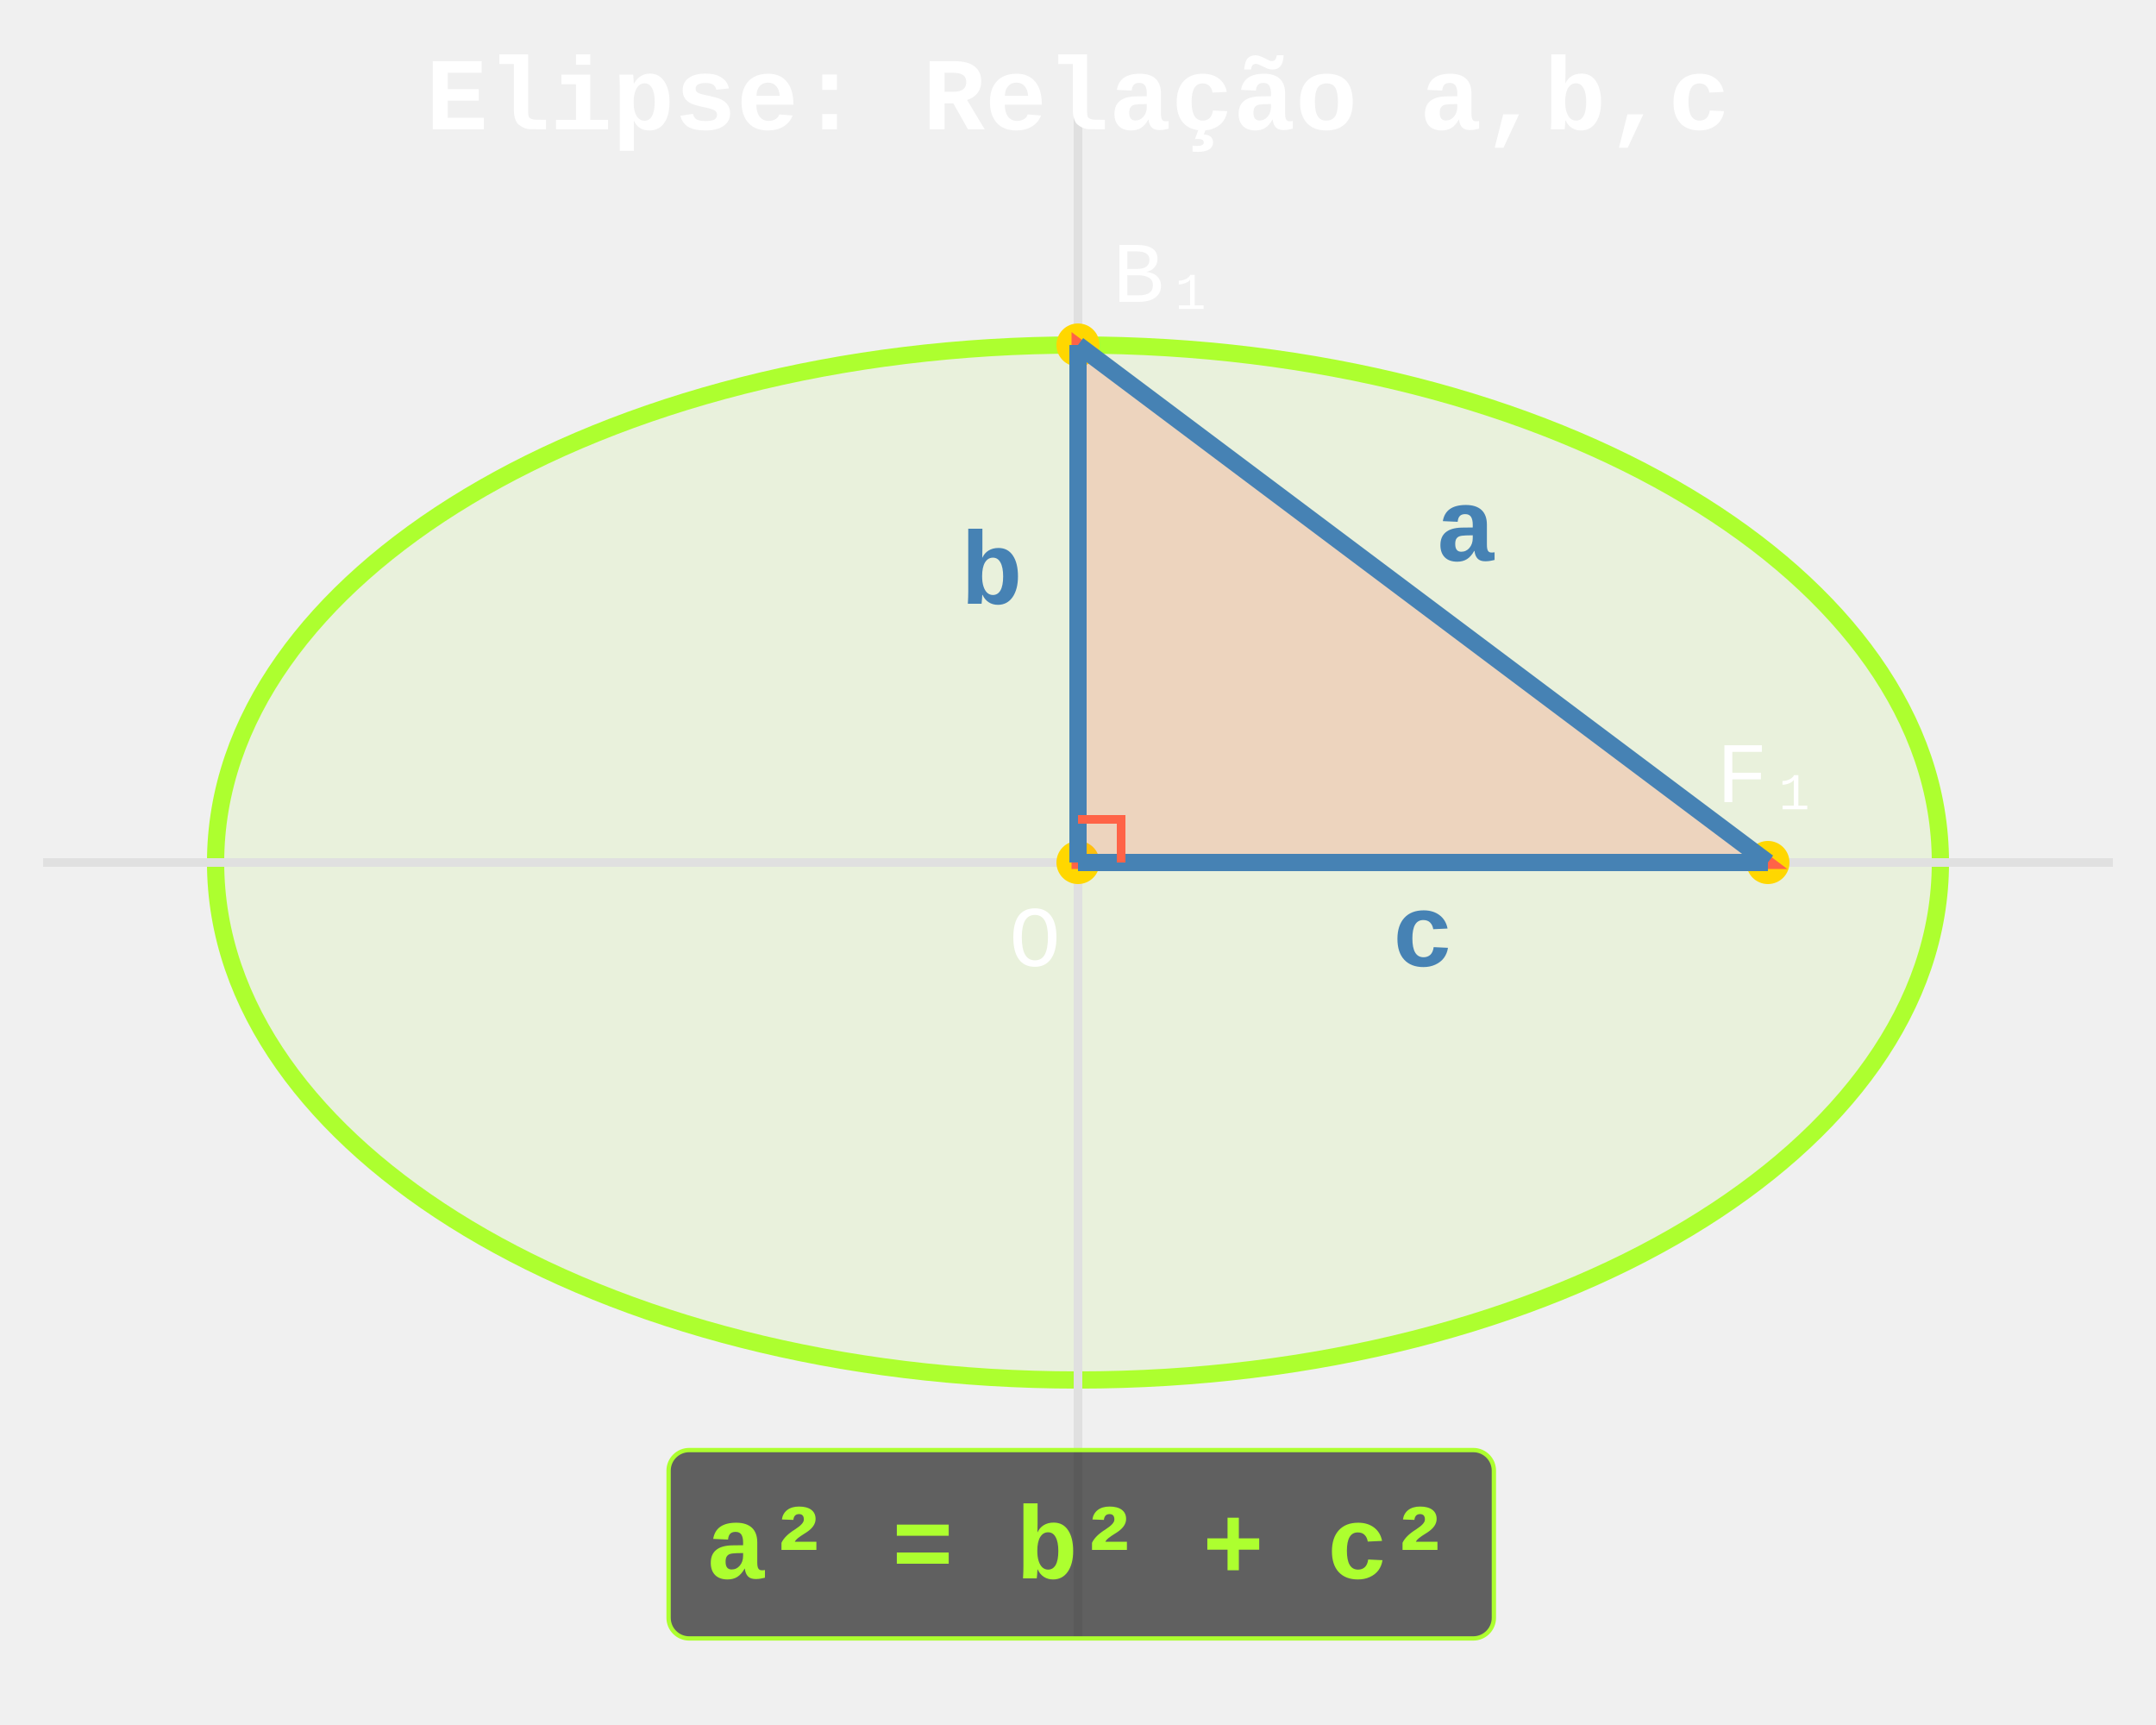
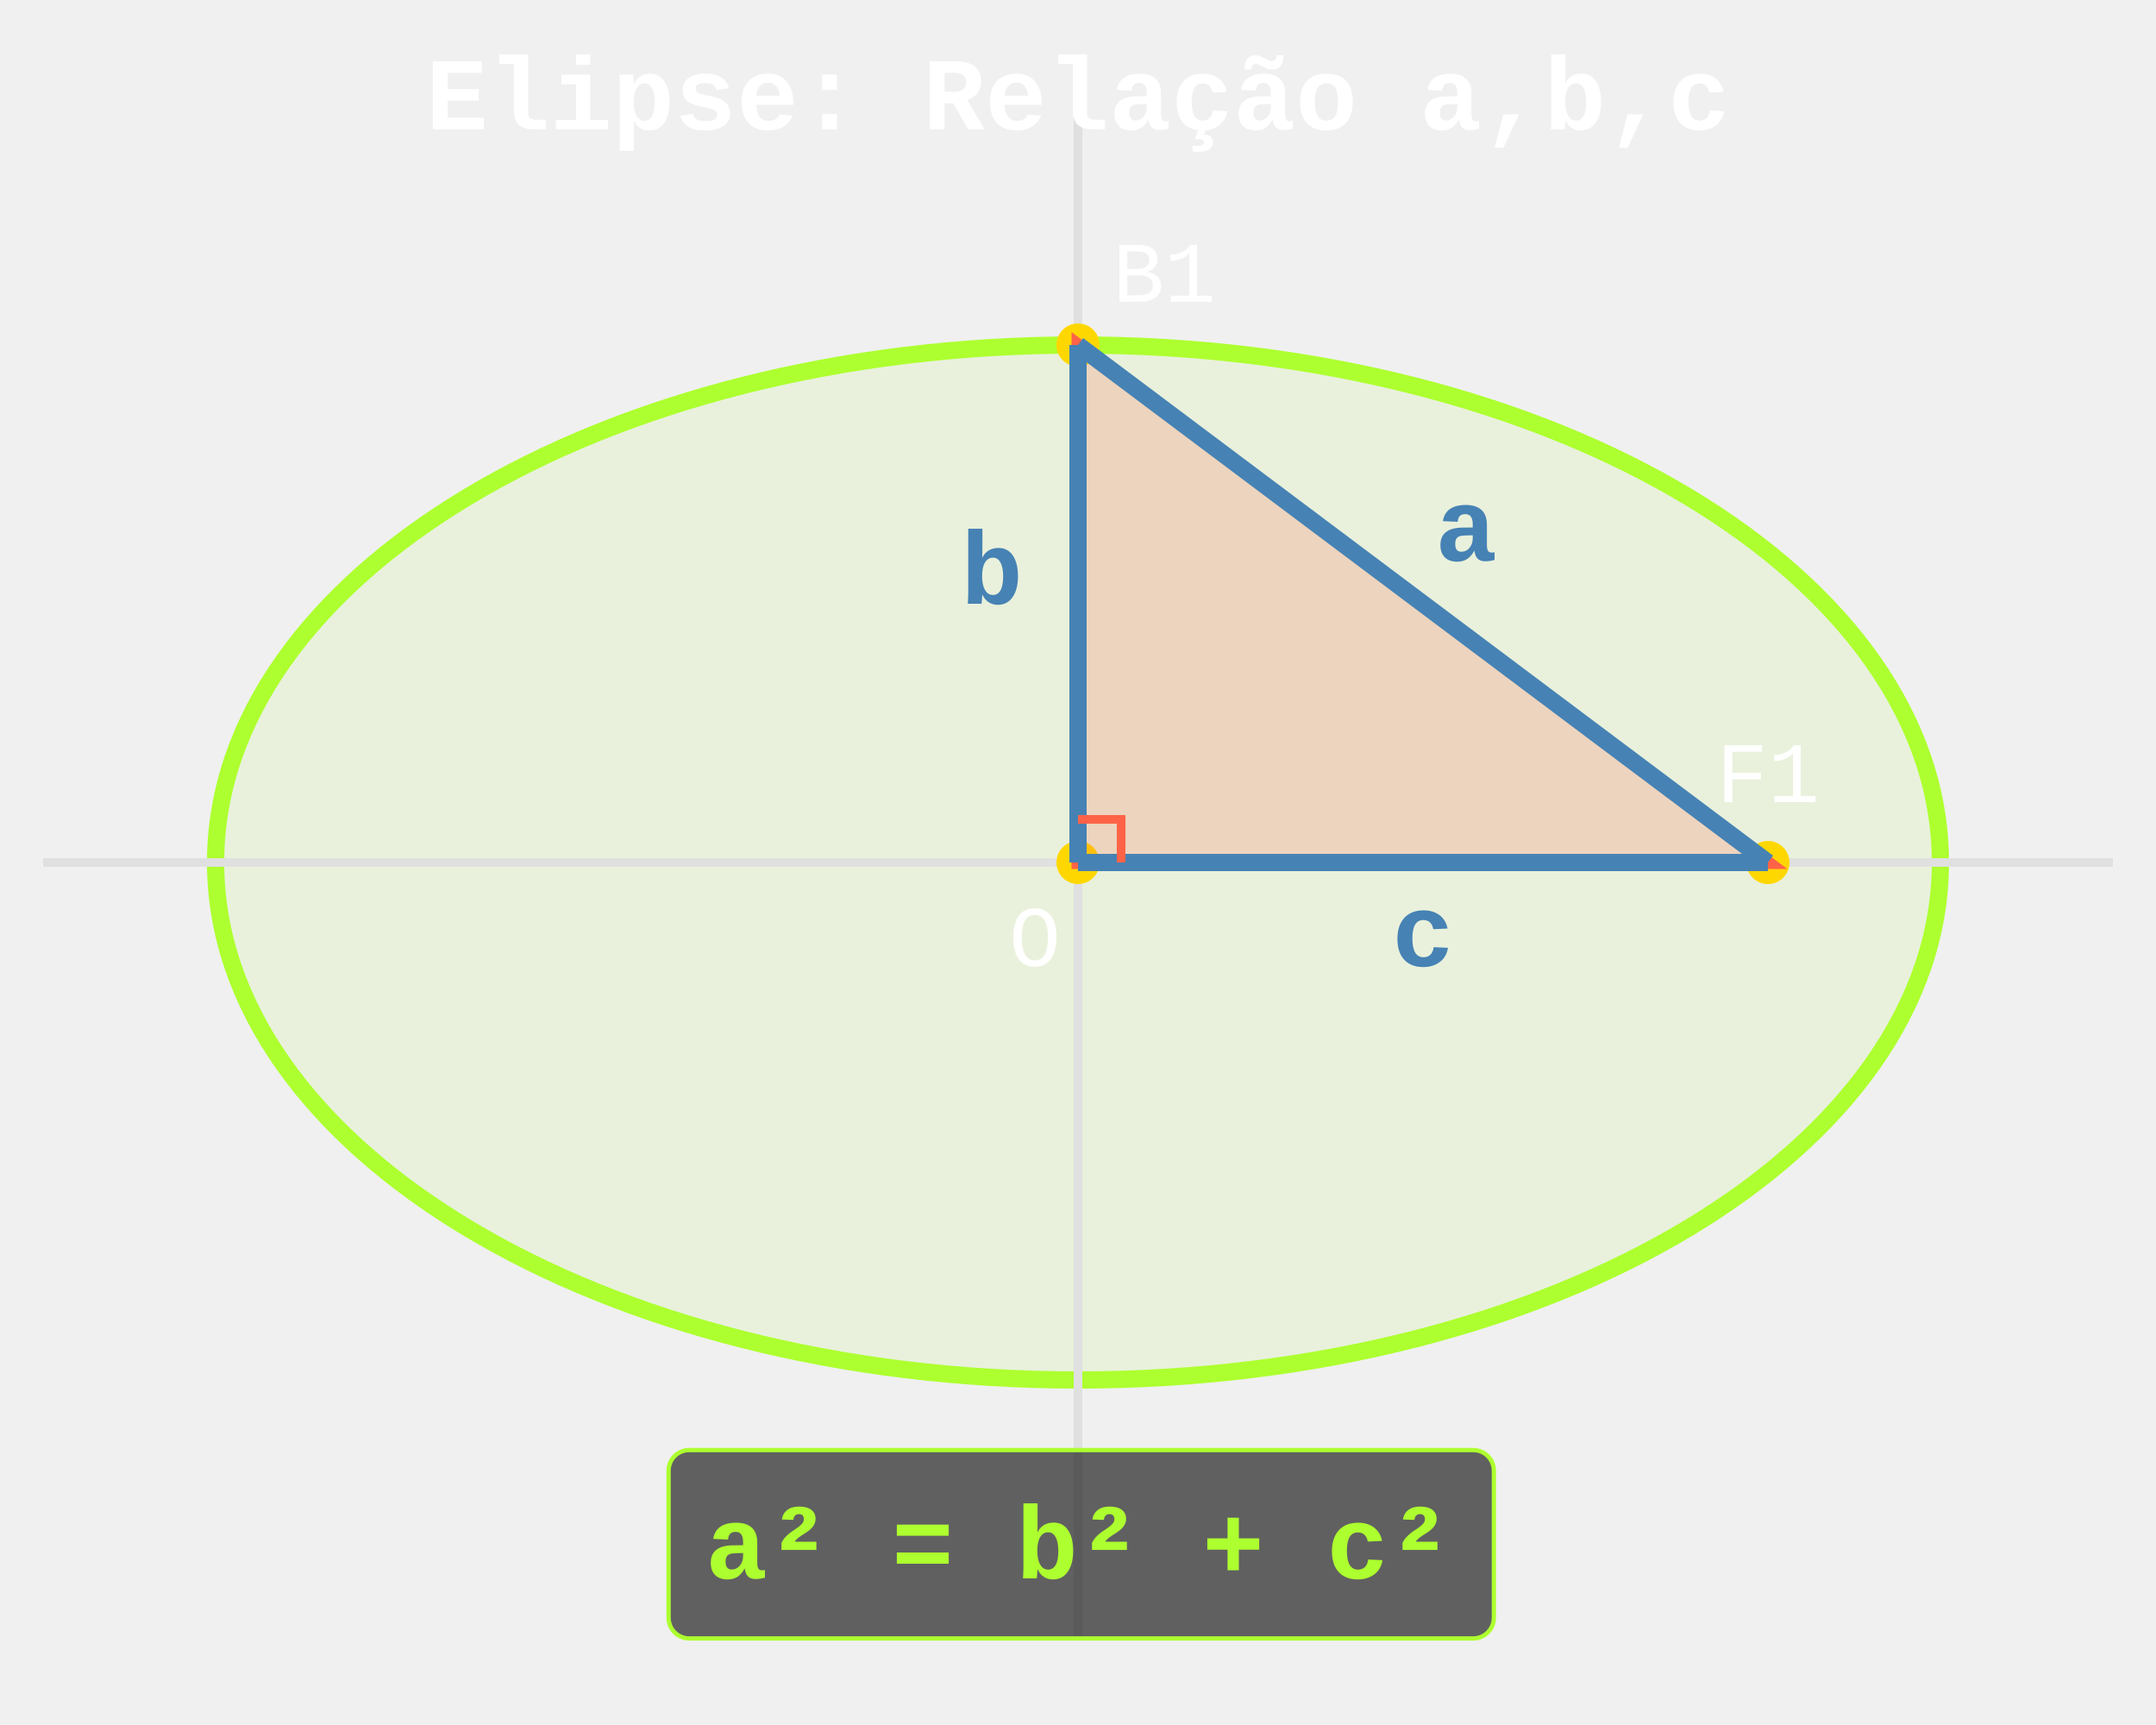
- <svg xmlns="http://www.w3.org/2000/svg" width="500" height="400" viewBox="-125 -100 250 200" style="background-color: #111;" version="1.1" id="svg9">
+ <svg xmlns="http://www.w3.org/2000/svg" width="500" height="400" viewBox="-125 -100 250 200" version="1.1" id="svg9">
  <defs id="defs9" />
  <style id="style1">
    .main-shape { stroke: #ADFF2F; stroke-width: 2; fill: rgba(173, 255, 47, 0.1); }
    .axis-line { stroke: #E0E0E0; stroke-width: 1; }
    .focus-point { fill: #FFD700; }
    .vertex-point { fill: #FFD700; }
    .text-label { fill: #FFFFFF; font-family: 'Courier New', monospace; font-size: 10px; text-anchor: middle; }
+     .text-title { fill: #FFFFFF; font-family: 'Courier New', monospace; font-size: 12px; font-weight: bold; text-anchor: middle; }
    .text-side-label { fill: #4682B4; font-family: 'Courier New', monospace; font-size: 12px; font-weight: bold; text-anchor: middle; }
    .text-formula { fill: #ADFF2F; font-family: 'Courier New', monospace; font-size: 12px; font-weight: bold; text-anchor: middle; }
    .text-bg { fill: rgba(0,0,0,0.6); stroke: #ADFF2F; stroke-width: 0.5px; }
    .triangle { stroke: #FF6347; stroke-width: 1.5; fill: rgba(255, 99, 71, 0.2); }
    .triangle-hypot { stroke: #4682B4; stroke-width: 2; }
    .triangle-cathetus { stroke: #4682B4; stroke-width: 2; }
    .right-angle-mark { stroke: #FF6347; stroke-width: 1; fill: none; }
  </style>
  <ellipse cx="0" cy="0" rx="100" ry="60" class="main-shape" id="ellipse1" />
  <line x1="-120" y1="0" x2="120" y2="0" class="axis-line" id="line1" />
  <line x1="0" y1="-90" x2="0" y2="90" class="axis-line" id="line2" />
  <circle cx="0" cy="0" r="2.5" class="focus-point" id="circle2" />
  <text x="-5" y="12" class="text-label" id="text2">O</text>
  <circle cx="80" cy="0" r="2.5" class="focus-point" id="circle3" />
-   <text x="80" y="-7" class="text-label" id="text3">F₁</text>
+   <text x="80" y="-7" class="text-label" id="text3">F1</text>
  <circle cx="0" cy="-60" r="2.5" class="vertex-point" id="circle4" />
-   <text x="10" y="-65.006" class="text-label" id="text4">B₁</text>
+   <text x="10" y="-65.006" class="text-label" id="text4">B1</text>
  <polygon points="0,0 80,0 0,-60" class="triangle" id="polygon4" />
  <line x1="0" y1="0" x2="80" y2="0" class="triangle-cathetus" id="line4" />
  <text x="40" y="12" class="text-side-label" id="text5">c</text>
  <line x1="0" y1="0" x2="0" y2="-60" class="triangle-cathetus" id="line5" />
  <text x="-10" y="-30" class="text-side-label" id="text6">b</text>
  <line x1="80" y1="0" x2="0" y2="-60" class="triangle-hypot" id="line6" />
  <text x="45" y="-35" class="text-side-label" id="text7">a</text>
  <polyline points="5,0 5,-5 0,-5" class="right-angle-mark" id="polyline7" />
  <rect x="-47.474" y="68.123" width="95.698" height="21.841" rx="2.392" class="text-bg" id="rect7" />
  <text x="0" y="83" class="text-formula" id="text8">a² = b² + c²</text>
-   <text x="0" y="-85" class="text-label" style="font-size:12px; font-weight:bold;" id="text9">Elipse: Relação a,b,c</text>
+   <text x="0" y="-85" class="text-title" id="text9">Elipse: Relação a,b,c</text>
</svg>
